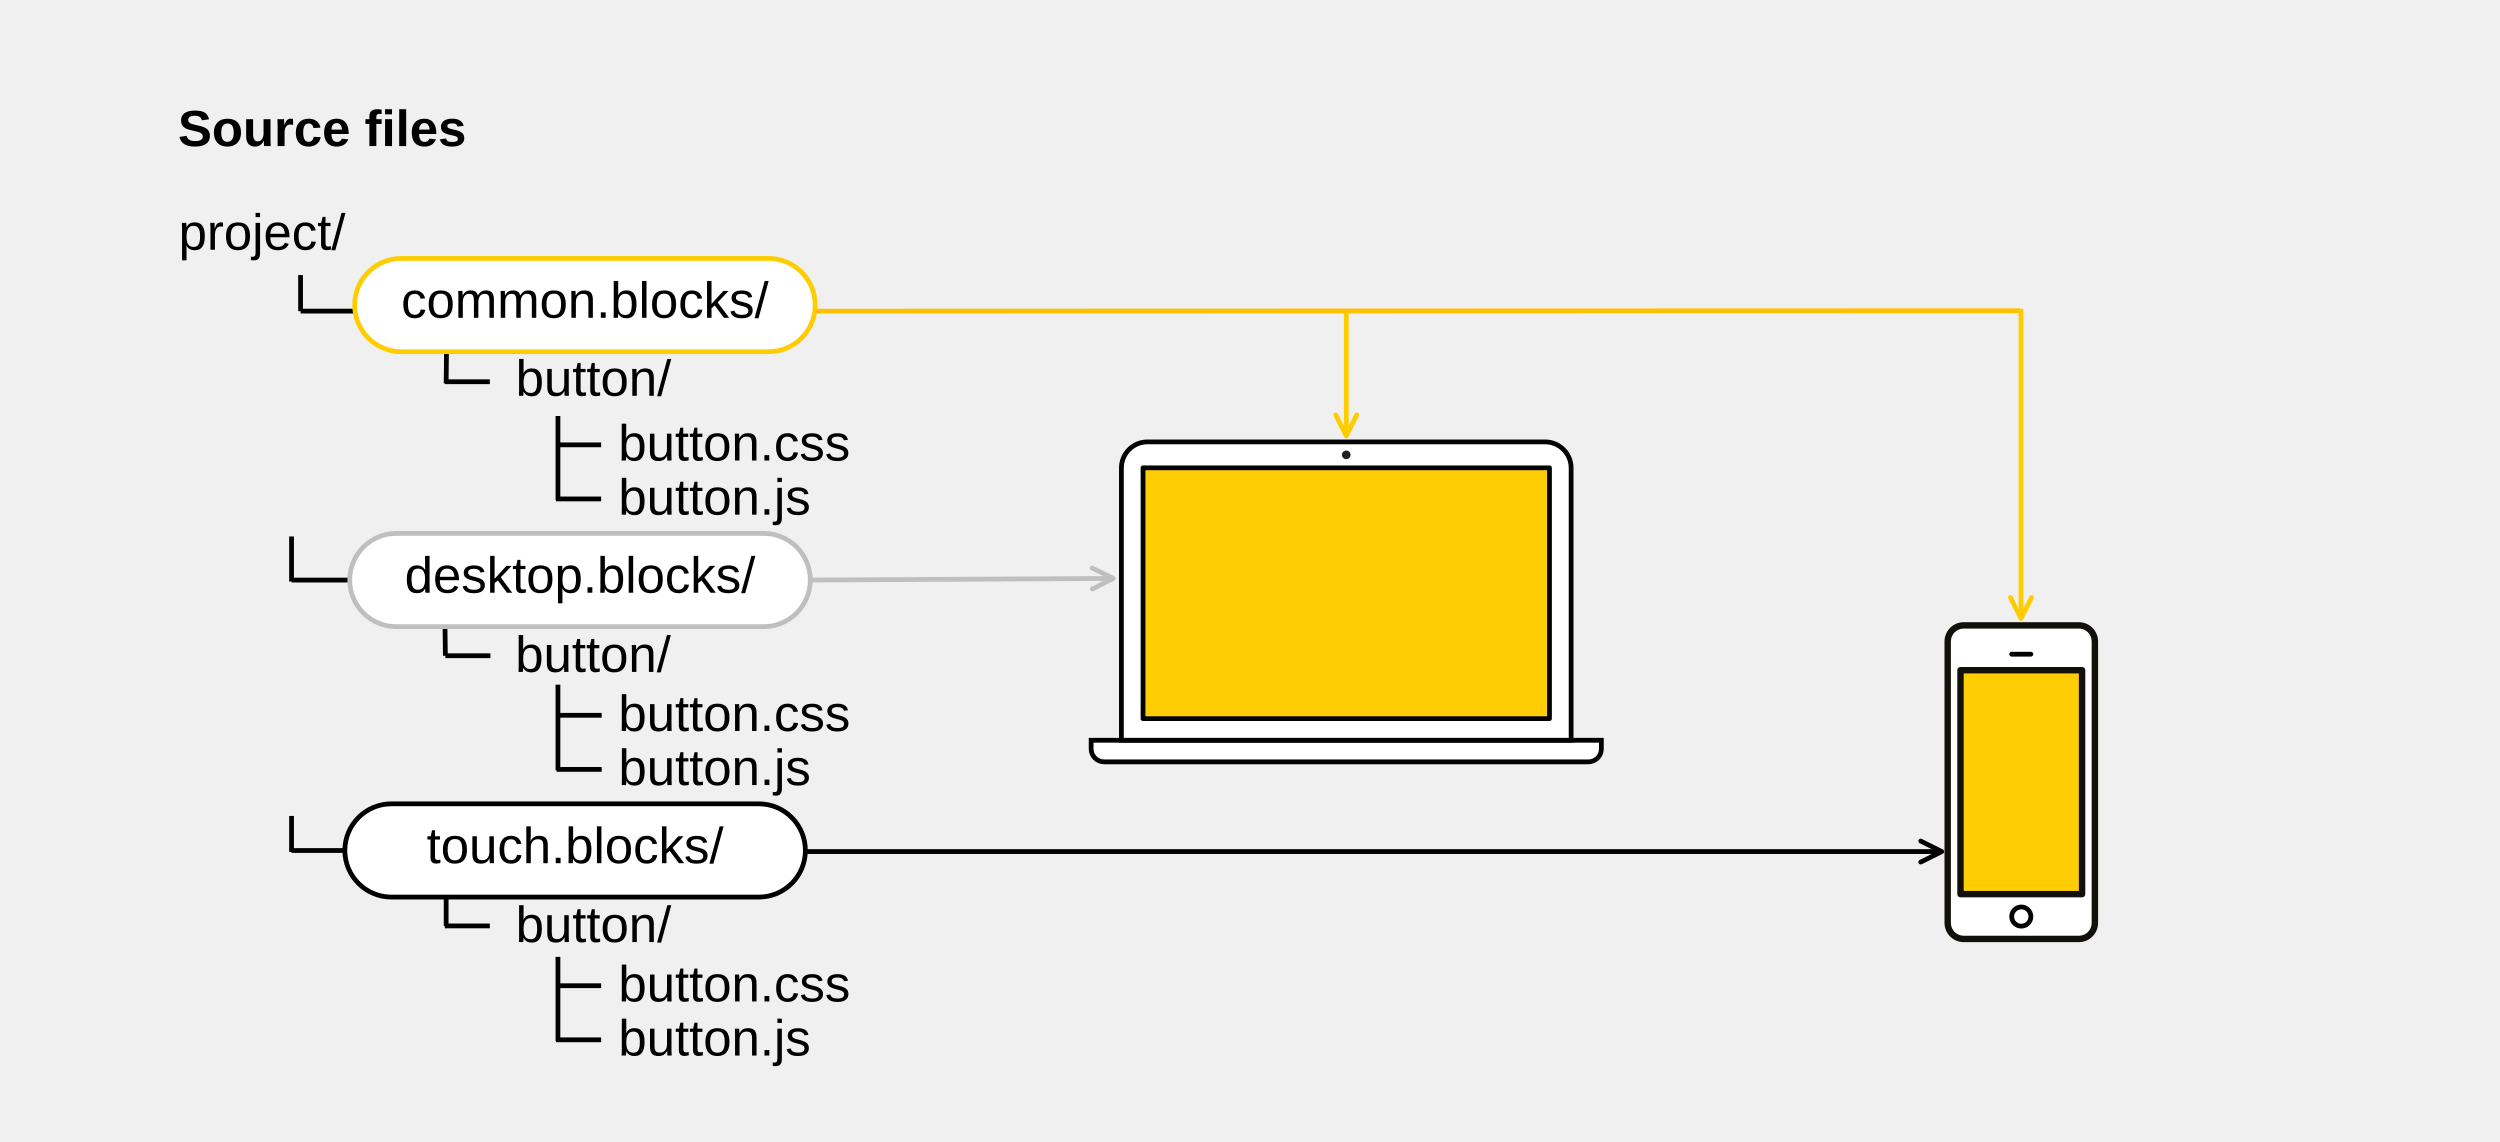
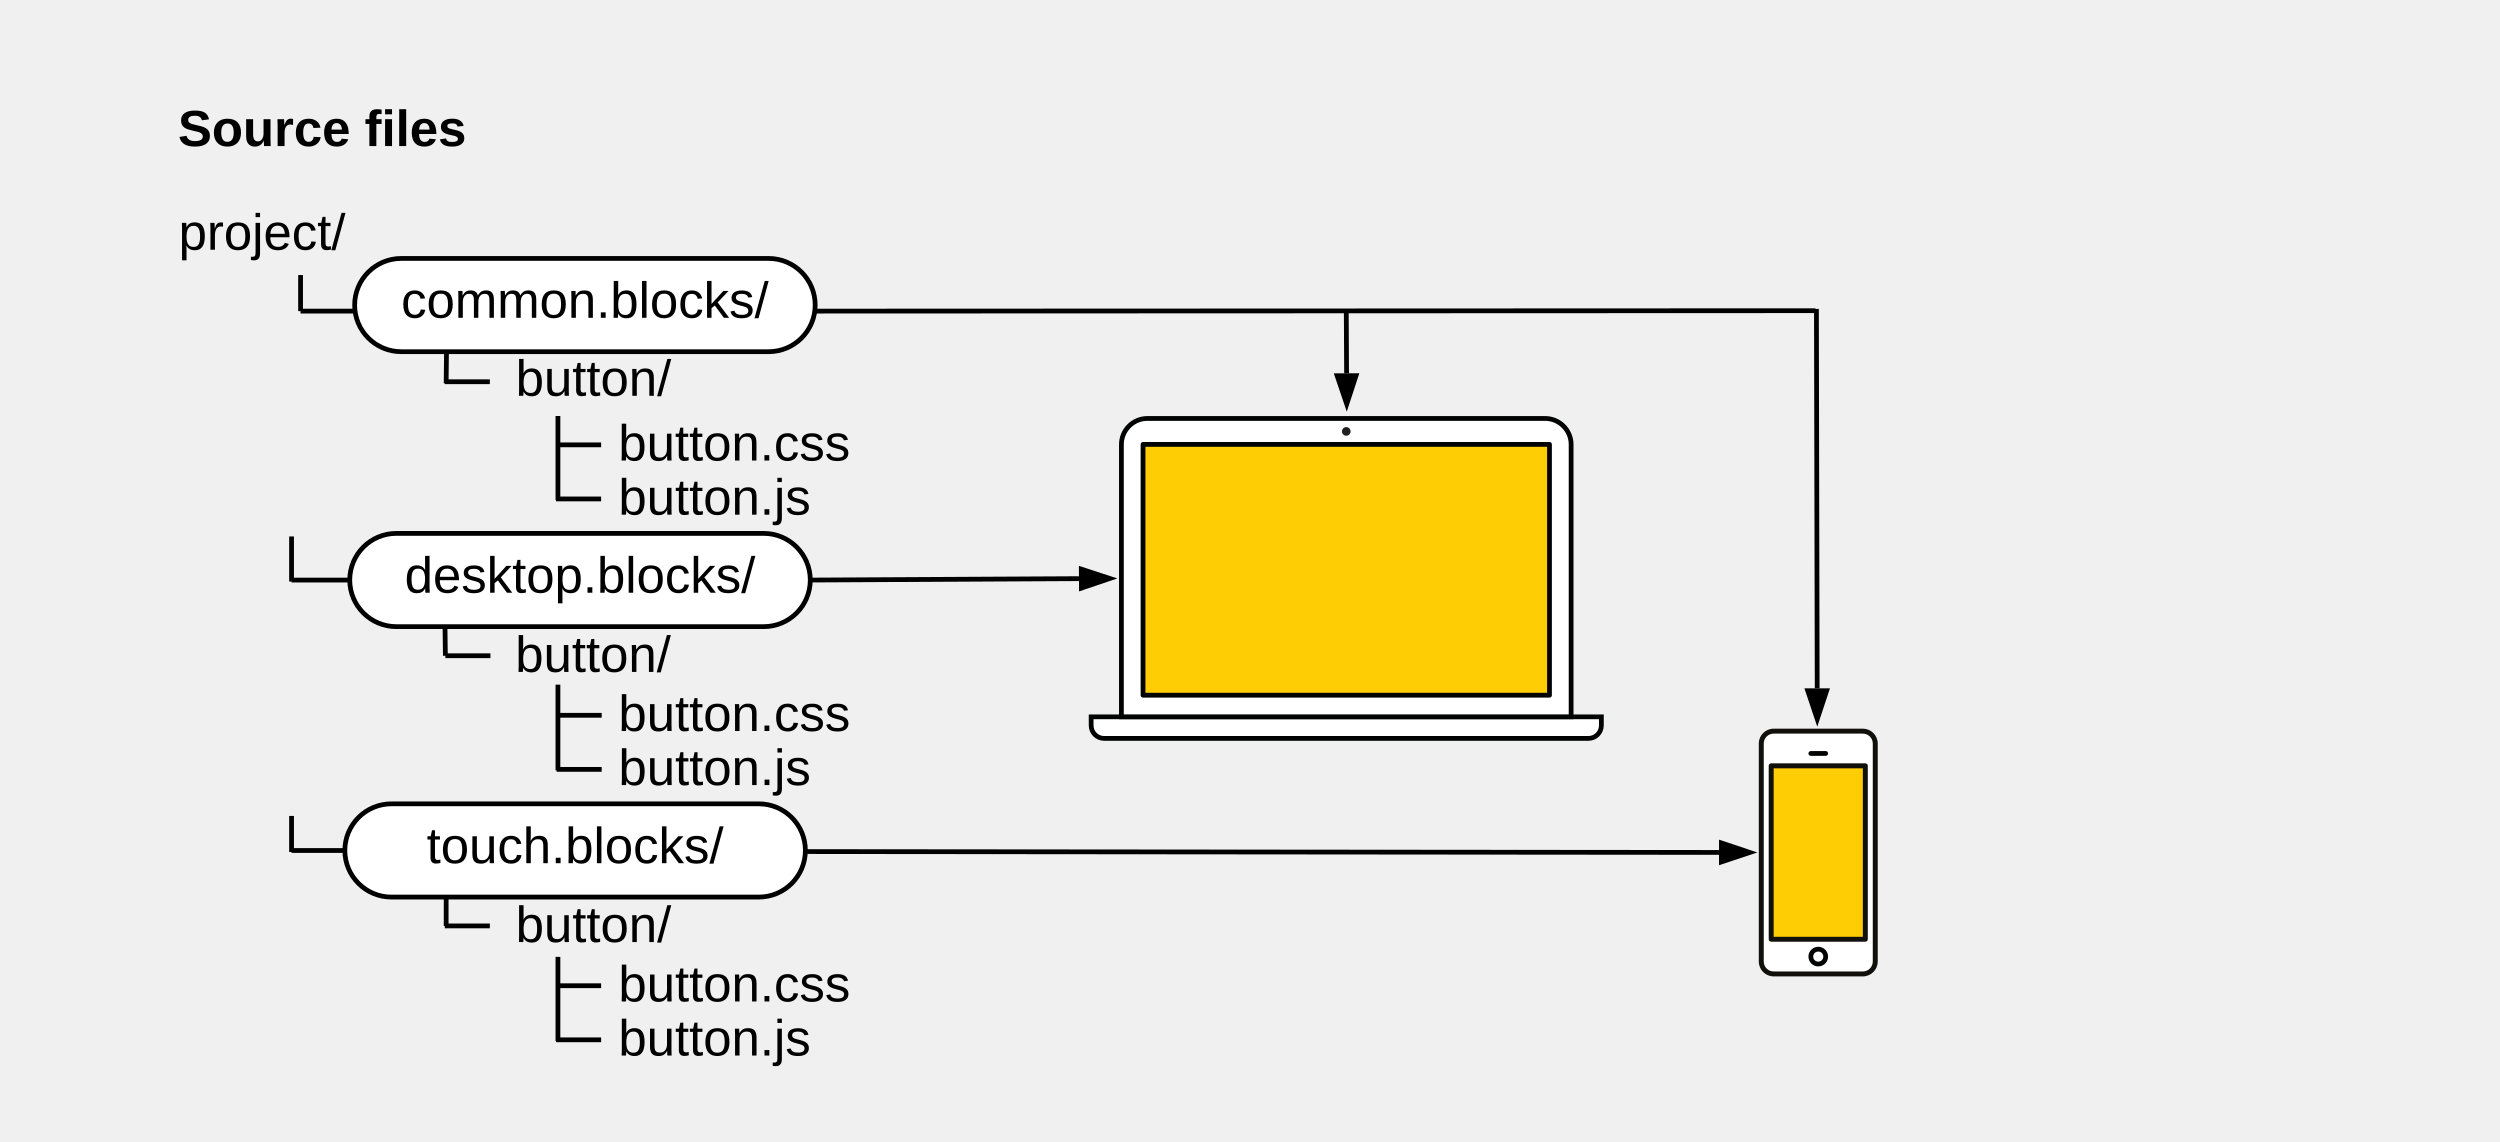
- <svg xmlns="http://www.w3.org/2000/svg" xmlns:xlink="http://www.w3.org/1999/xlink" width="786" height="359" viewBox="0 0 785.578 359.054" xml:space="preserve" color-interpolation-filters="sRGB" class="st28">
+ <svg xmlns="http://www.w3.org/2000/svg" xmlns:xlink="http://www.w3.org/1999/xlink" width="786" height="359" viewBox="0 0 785.578 359.054" xml:space="preserve" color-interpolation-filters="sRGB" class="st19">
  <style type="text/css">
	
		.st1 {fill:#ffcc00;stroke:none;stroke-linecap:round;stroke-linejoin:round;stroke-width:0.72}
		.st2 {fill:none;marker-end:url(#mrkr13-6);stroke:none;stroke-linecap:butt;stroke-width:1.5}
		.st3 {fill:#ffcc00;fill-opacity:1;stroke:#ffcc00;stroke-opacity:1;stroke-width:0.373}
		.st4 {fill:#000000;font-family:Arial;font-size:1.333em;font-weight:bold}
		.st5 {stroke:#000000;stroke-linecap:butt;stroke-width:1.5}
		.st6 {fill:#000000;font-family:Arial;font-size:1.333em}
- 		.st7 {fill:#ffffff;marker-end:url(#mrkr13-136);stroke:#bfbfbf;stroke-linecap:butt;stroke-width:1.5}
- 		.st8 {fill:#bfbfbf;fill-opacity:1;stroke:#bfbfbf;stroke-opacity:1;stroke-width:0.373}
- 		.st9 {fill:#ffffff;marker-end:url(#mrkr13-6);stroke:#ffcc00;stroke-linecap:butt;stroke-width:1.5}
- 		.st10 {fill:#ffffff;marker-end:url(#mrkr13-145);stroke:#000000;stroke-linecap:butt;stroke-width:1.5}
- 		.st11 {fill:#000000;fill-opacity:1;stroke:#000000;stroke-opacity:1;stroke-width:0.373}
- 		.st12 {fill:#ffffff;stroke:#010202;stroke-linecap:butt;stroke-width:1.5}
- 		.st13 {fill:#202021;stroke:none;stroke-linecap:butt;stroke-width:1.5}
- 		.st14 {fill:#ffcc09;stroke:#010202;stroke-linecap:butt;stroke-width:1.5}
- 		.st15 {fill:none}
- 		.st16 {stroke:#010202;stroke-linecap:round;stroke-linejoin:round;stroke-width:1.5}
- 		.st17 {fill:#ffcd04;stroke:#010202;stroke-linecap:round;stroke-linejoin:round;stroke-width:1.5}
- 		.st18 {fill:#ffffff;stroke:none;stroke-linecap:butt;stroke-width:1.5}
- 		.st19 {fill:#12100b;stroke:none;stroke-linecap:butt;stroke-width:1.5}
- 		.st20 {fill:#ffcd04;stroke:none;stroke-linecap:butt;stroke-width:1.5}
- 		.st21 {marker-end:url(#mrkr3-198);stroke:#000000;stroke-linecap:butt;stroke-width:1.5}
- 		.st22 {fill:#000000;fill-opacity:1;stroke:#000000;stroke-opacity:1;stroke-width:0.455}
- 		.st23 {marker-end:url(#mrkr3-205);stroke:#bfbfbf;stroke-linecap:butt;stroke-width:1.5}
- 		.st24 {fill:#bfbfbf;fill-opacity:1;stroke:#bfbfbf;stroke-opacity:1;stroke-width:0.455}
- 		.st25 {marker-end:url(#mrkr3-212);stroke:#ffcc00;stroke-linecap:butt;stroke-width:1.5}
- 		.st26 {fill:#ffcc00;fill-opacity:1;stroke:#ffcc00;stroke-opacity:1;stroke-width:0.455}
- 		.st27 {stroke:#ffc000;stroke-linecap:butt;stroke-width:1.5}
- 		.st28 {fill:none;fill-rule:evenodd;font-size:12px;overflow:visible;stroke-linecap:square;stroke-miterlimit:3}
+ 		.st7 {fill:#ffffff;marker-end:url(#mrkr13-136);stroke:#000000;stroke-linecap:butt;stroke-width:1.5}
+ 		.st8 {fill:#000000;fill-opacity:1;stroke:#000000;stroke-opacity:1;stroke-width:0.373}
+ 		.st9 {fill:#ffffff;stroke:#010202;stroke-linecap:butt;stroke-width:1.5}
+ 		.st10 {fill:#202021;stroke:none;stroke-linecap:butt;stroke-width:1.5}
+ 		.st11 {fill:#ffcc09;stroke:#010202;stroke-linecap:butt;stroke-width:1.5}
+ 		.st12 {fill:none}
+ 		.st13 {stroke:#010202;stroke-linecap:round;stroke-linejoin:round;stroke-width:1.5}
+ 		.st14 {fill:#ffcd04;stroke:#010202;stroke-linecap:round;stroke-linejoin:round;stroke-width:1.5}
+ 		.st15 {fill:#ffffff;stroke:none;stroke-linecap:butt;stroke-width:1.5}
+ 		.st16 {fill:#12100b;stroke:none;stroke-linecap:butt;stroke-width:1.5}
+ 		.st17 {fill:#ffcd04;stroke:none;stroke-linecap:butt;stroke-width:1.5}
+ 		.st18 {marker-end:url(#mrkr13-136);stroke:#000000;stroke-linecap:butt;stroke-width:1.5}
+ 		.st19 {fill:none;fill-rule:evenodd;font-size:12px;overflow:visible;stroke-linecap:square;stroke-miterlimit:3}
	
	</style>
  <defs id="Patterns_And_Gradients">
    <linearGradient id="grad0-11" x1="0" y1="0" x2="1" y2="0" gradientTransform="rotate(270 0.5 0.5)">
      <stop offset="0" stop-color="#f2f2f2" stop-opacity="1" />
      <stop offset="1" stop-color="#ffffff" stop-opacity="1" />
    </linearGradient>
-     <linearGradient id="grad0-217" x1="0" y1="0" x2="1" y2="0" gradientTransform="rotate(270 0.5 0.5)">
-       <stop offset="0" stop-color="#ffce3c" stop-opacity="1" />
-       <stop offset="1" stop-color="#ffc000" stop-opacity="1" />
-     </linearGradient>
  </defs>
  <defs id="Markers">
    <g id="lend13">
      <path d="M 3 1 L 0 0 L 3 -1 L 3 1 " style="stroke:none" />
    </g>
    <marker id="mrkr13-6" class="st3" refX="-8.04" orient="auto" markerUnits="strokeWidth" overflow="visible">
      <use xlink:href="#lend13" transform="scale(-2.68,-2.68) " />
    </marker>
    <marker id="mrkr13-136" class="st8" refX="-8.04" orient="auto" markerUnits="strokeWidth" overflow="visible">
      <use xlink:href="#lend13" transform="scale(-2.68,-2.68) " />
    </marker>
-     <marker id="mrkr13-145" class="st11" refX="-8.04" orient="auto" markerUnits="strokeWidth" overflow="visible">
-       <use xlink:href="#lend13" transform="scale(-2.68,-2.68) " />
-     </marker>
-     <g id="lend3">
-       <path d="M 2 1 L 0 0 L 2 -1 " style="stroke-linecap:round;stroke-linejoin:round;fill:none" />
-     </g>
-     <marker id="mrkr3-198" class="st22" orient="auto" markerUnits="strokeWidth" overflow="visible">
-       <use xlink:href="#lend3" transform="scale(-2.2,-2.2) " />
-     </marker>
-     <marker id="mrkr3-205" class="st24" orient="auto" markerUnits="strokeWidth" overflow="visible">
-       <use xlink:href="#lend3" transform="scale(-2.2,-2.2) " />
-     </marker>
-     <marker id="mrkr3-212" class="st26" orient="auto" markerUnits="strokeWidth" overflow="visible">
-       <use xlink:href="#lend3" transform="scale(-2.2,-2.2) " />
-     </marker>
  </defs>
  <g>
    <g id="shape212-1" transform="translate(164.026,-332.086)">
      <path d="M0 359.05 L134.31 359.05 L0 359.05 Z" class="st1" />
    </g>
    <g id="shape213-3" transform="translate(34.4279,-303.74)">
      <rect x="0" y="330.708" width="133.228" height="28.346" class="st2" />
      <text x="21.26" y="349.68" class="st4">Source files</text>
    </g>
    <g id="shape214-8" transform="translate(499.208,109.374) rotate(90.5963)">
      <path d="M0 359.05 L14.88 359.05" class="st5" />
    </g>
    <g id="shape215-13" transform="translate(139.593,-239.012)">
      <path d="M0 359.05 L14.17 359.05" class="st5" />
    </g>
    <g id="shape216-17" transform="translate(144.142,-229.472)">
      <rect x="0" y="339.212" width="84.419" height="19.843" class="st2" />
      <text x="17.74" y="353.93" class="st6">button/</text>
    </g>
    <g id="shape217-21" transform="translate(174.581,-219.169)">
      <path d="M0 359.05 L14.17 359.05" class="st5" />
    </g>
    <g id="shape218-25" transform="translate(39.8268,-275.393)">
      <rect x="0" y="339.212" width="84.601" height="19.843" class="st2" />
      <text x="16.07" y="353.93" class="st6">project/</text>
    </g>
    <g id="shape219-29" transform="translate(94.2389,-261.22)">
      <path d="M0 359.05 L19.84 359.05" class="st5" />
    </g>
    <g id="shape220-33" transform="translate(453.293,86.4957) rotate(90)">
      <path d="M0 359.05 L11.34 359.05" class="st5" />
    </g>
    <g id="shape221-37" transform="translate(534.222,130.814) rotate(90)">
      <path d="M0 359.05 L26.46 359.05" class="st5" />
    </g>
    <g id="shape222-41" transform="translate(181.701,-197.059)">
      <rect x="0" y="349.133" width="85.451" height="9.921" class="st2" />
      <text x="12.48" y="358.89" class="st6">button.js</text>
    </g>
    <g id="shape223-45" transform="translate(187.937,-214.067)">
      <rect x="0" y="349.133" width="85.377" height="9.921" class="st2" />
      <text x="6.22" y="358.89" class="st6">button.css</text>
    </g>
    <g id="shape224-49" transform="translate(174.581,-202.161)">
      <path d="M0 359.05 L14.17 359.05" class="st5" />
    </g>
    <g id="shape225-53" transform="translate(498.63,188.816) rotate(89.2507)">
      <path d="M0 359.05 L12.69 359.05" class="st5" />
    </g>
    <g id="shape226-57" transform="translate(139.772,-152.854)">
      <path d="M0 359.05 L14.17 359.05" class="st5" />
    </g>
    <g id="shape227-61" transform="translate(143.7,-142.65)">
      <rect x="0" y="339.212" width="85.039" height="19.843" class="st2" />
      <text x="18.05" y="353.93" class="st6">button/</text>
    </g>
    <g id="shape228-65" transform="translate(174.76,-134.13)">
      <path d="M0 359.05 L14.17 359.05" class="st5" />
    </g>
    <g id="shape229-69" transform="translate(91.4042,-176.649)">
      <path d="M0 359.05 L19.84 359.05" class="st5" />
    </g>
    <g id="shape230-73" transform="translate(450.459,168.7) rotate(90)">
      <path d="M0 359.05 L14.17 359.05" class="st5" />
    </g>
    <g id="shape231-77" transform="translate(534.222,215.287) rotate(90)">
      <path d="M0 359.05 L26.95 359.05" class="st5" />
    </g>
    <g id="shape232-81" transform="translate(182.126,-112.019)">
      <rect x="0" y="349.133" width="84.638" height="9.921" class="st2" />
      <text x="12.08" y="358.89" class="st6">button.js</text>
    </g>
    <g id="shape233-85" transform="translate(188.362,-129.027)">
      <rect x="0" y="349.133" width="84.564" height="9.921" class="st2" />
      <text x="5.82" y="358.89" class="st6">button.css</text>
    </g>
    <g id="shape234-89" transform="translate(174.76,-117.122)">
      <path d="M0 359.05 L14.17 359.05" class="st5" />
    </g>
    <g id="shape235-93" transform="translate(499.073,272.956) rotate(90)">
      <path d="M0 359.05 L18.2 359.05" class="st5" />
    </g>
    <g id="shape236-97" transform="translate(139.593,-67.8972)">
      <path d="M0 359.05 L14.17 359.05" class="st5" />
    </g>
    <g id="shape237-101" transform="translate(144.142,-57.6924)">
      <rect x="0" y="339.212" width="84.419" height="19.843" class="st2" />
      <text x="17.74" y="353.93" class="st6">button/</text>
    </g>
    <g id="shape238-105" transform="translate(174.581,-49.0903)">
      <path d="M0 359.05 L14.17 359.05" class="st5" />
    </g>
    <g id="shape239-109" transform="translate(91.4042,-91.61)">
      <path d="M0 359.05 L19.84 359.05" class="st5" />
    </g>
    <g id="shape240-113" transform="translate(450.459,256.574) rotate(90)">
      <path d="M0 359.05 L11.34 359.05" class="st5" />
    </g>
    <g id="shape241-117" transform="translate(534.222,300.893) rotate(90)">
      <path d="M0 359.05 L26.46 359.05" class="st5" />
    </g>
    <g id="shape242-121" transform="translate(181.701,-26.9801)">
      <rect x="0" y="349.133" width="85.451" height="9.921" class="st2" />
      <text x="12.48" y="358.89" class="st6">button.js</text>
    </g>
    <g id="shape243-125" transform="translate(188.362,-43.988)">
      <rect x="0" y="349.133" width="84.564" height="9.921" class="st2" />
      <text x="5.82" y="358.89" class="st6">button.css</text>
    </g>
    <g id="shape244-129" transform="translate(174.581,-32.0825)">
      <path d="M0 359.05 L14.17 359.05" class="st5" />
    </g>
    <g id="shape245-133" transform="translate(109.706,-162.007)">
      <rect x="0" y="329.73" width="144.813" height="29.324" rx="14.662" ry="14.662" class="st7" />
      <text x="17.27" y="348.39" class="st6">desktop.blocks/</text>
    </g>
    <g id="shape246-138" transform="translate(111.247,-248.464)">
-       <rect x="0" y="329.73" width="144.813" height="29.324" rx="14.662" ry="14.662" class="st9" />
+       <rect x="0" y="329.73" width="144.813" height="29.324" rx="14.662" ry="14.662" class="st7" />
      <text x="14.61" y="348.39" class="st6">common.blocks/</text>
    </g>
    <g id="shape247-142" transform="translate(108.166,-76.968)">
-       <rect x="0" y="329.73" width="144.813" height="29.324" rx="14.662" ry="14.662" class="st10" />
+       <rect x="0" y="329.73" width="144.813" height="29.324" rx="14.662" ry="14.662" class="st7" />
      <text x="25.72" y="348.39" class="st6">touch.blocks/</text>
    </g>
-     <g id="group248-147" transform="translate(328.664,-119.488)">
-       <g id="group249-148" transform="translate(14.1732,5.68434E-014)">
-         <g id="shape250-149">
-           <path d="M85.66 352.26 L69.34 352.26 L0 352.26 L0 353.62 L0 354.98 C-0 357.22 1.84 359.05 4.08 359.05 L156.36          359.05 C158.61 359.05 160.44 357.22 160.44 354.98 L160.44 353.62 L160.44 352.26 L85.66 352.26 Z" class="st12" />
-         </g>
-         <g id="shape251-151" transform="translate(9.51768,-6.79835)">
-           <path d="M133.25 265.24 L8.16 265.24 C3.67 265.24 0 268.91 0 273.4 L0 359.05 L59.83 359.05 L66.62 359.05 L67.98          359.05 L76.14 359.05 L141.41 359.05 L141.41 273.4 C141.41 268.91 137.73 265.24 133.25 265.24 Z" class="st12" />
-         </g>
-         <g id="shape252-153" transform="translate(78.8608,-95.1768)">
-           <path d="M2.72 357.69 C2.72 358.45 2.11 359.05 1.36 359.05 C0.61 359.05 0 358.45 0 357.69 C0 356.94 0.61 356.33          1.36 356.33 C2.11 356.33 2.72 356.94 2.72 357.69 Z" class="st13" />
-         </g>
-         <g id="group253-155" transform="translate(50.3078,-27.1934)">
-           <g id="shape254-156">
-             <path d="M35.35 334.58 L24.47 334.58 C24.47 318.26 33.99 306.03 33.99 306.03 L4.08 306.03 C1.84 306.03 0           307.86 0 310.11 L0 354.98 C-0 357.22 1.84 359.05 4.08 359.05 L35.96 359.05 C32.97 346.41 35.35           334.58 35.35 334.58 Z" class="st14" />
-           </g>
-           <g id="group255-158" transform="translate(8.15801,5.68434E-014)">
-             <g id="shape256-159" transform="translate(2.51799E-013,-12.237)">
-               <path d="M0 353.62 C-0 353.62 9.52 359.05 21.75 359.05 C33.99 359.05 43.51 353.62 43.51 353.62 L0 353.62            Z" class="st15" />
-               <path d="M0 353.62 C-0 353.62 9.52 359.05 21.75 359.05 C33.99 359.05 43.51 353.62 43.51 353.62" class="st16" />
-             </g>
-             <g id="shape257-162" transform="translate(6.79835,-36.7111)">
-               <path d="M0 353.62 L0 359.05 L0 353.62 Z" class="st15" />
-               <path d="M0 353.62 L0 359.05" class="st16" />
-             </g>
-             <g id="shape258-165" transform="translate(33.9917,-36.7111)">
-               <path d="M0 353.62 L0 359.05 L0 353.62 Z" class="st15" />
-               <path d="M0 353.62 L0 359.05" class="st16" />
-             </g>
-             <g id="shape259-168" transform="translate(25.8337,5.68434E-014)">
-               <path d="M1.97 359.05 L21.75 359.05 C24 359.05 25.83 357.22 25.83 354.98 L25.83 310.11 C25.83 307.86            24 306.03 21.75 306.03 L0 306.03 L1.97 359.05 Z" class="st15" />
-               <path d="M1.97 359.05 L21.75 359.05 C24 359.05 25.83 357.22 25.83 354.98 L25.83 310.11 C25.83 307.86            24 306.03 21.75 306.03 L0 306.03" class="st16" />
-             </g>
-           </g>
-         </g>
-         <g id="shape260-171" transform="translate(16.316,-13.5967)">
-           <rect x="0" y="280.194" width="127.809" height="78.861" class="st17" />
+     <g id="group248-146" transform="translate(328.664,-126.858)">
+       <g id="group249-147" transform="translate(14.1732,5.68434E-014)">
+         <g id="shape250-148">
+           <path d="M85.66 352.26 L69.34 352.26 L0 352.26 L0 353.62 L0 354.98 C-0 357.22 1.84 359.05 4.08 359.05 L156.36          359.05 C158.61 359.05 160.44 357.22 160.44 354.98 L160.44 353.62 L160.44 352.26 L85.66 352.26 Z" class="st9" />
+         </g>
+         <g id="shape251-150" transform="translate(9.51768,-6.79835)">
+           <path d="M133.25 265.24 L8.16 265.24 C3.67 265.24 0 268.91 0 273.4 L0 359.05 L59.83 359.05 L66.62 359.05 L67.98          359.05 L76.14 359.05 L141.41 359.05 L141.41 273.4 C141.41 268.91 137.73 265.24 133.25 265.24 Z" class="st9" />
+         </g>
+         <g id="shape252-152" transform="translate(78.8608,-95.1768)">
+           <path d="M2.72 357.69 C2.72 358.45 2.11 359.05 1.36 359.05 C0.61 359.05 0 358.45 0 357.69 C0 356.94 0.61 356.33          1.36 356.33 C2.11 356.33 2.72 356.94 2.72 357.69 Z" class="st10" />
+         </g>
+         <g id="group253-154" transform="translate(50.3078,-27.1934)">
+           <g id="shape254-155">
+             <path d="M35.35 334.58 L24.47 334.58 C24.47 318.26 33.99 306.03 33.99 306.03 L4.08 306.03 C1.84 306.03 0           307.86 0 310.11 L0 354.98 C-0 357.22 1.84 359.05 4.08 359.05 L35.96 359.05 C32.97 346.41 35.35           334.58 35.35 334.58 Z" class="st11" />
+           </g>
+           <g id="group255-157" transform="translate(8.15801,5.68434E-014)">
+             <g id="shape256-158" transform="translate(2.51799E-013,-12.237)">
+               <path d="M0 353.62 C-0 353.62 9.52 359.05 21.75 359.05 C33.99 359.05 43.51 353.62 43.51 353.62 L0 353.62            Z" class="st12" />
+               <path d="M0 353.62 C-0 353.62 9.52 359.05 21.75 359.05 C33.99 359.05 43.51 353.62 43.51 353.62" class="st13" />
+             </g>
+             <g id="shape257-161" transform="translate(6.79835,-36.7111)">
+               <path d="M0 353.62 L0 359.05 L0 353.62 Z" class="st12" />
+               <path d="M0 353.62 L0 359.05" class="st13" />
+             </g>
+             <g id="shape258-164" transform="translate(33.9917,-36.7111)">
+               <path d="M0 353.62 L0 359.05 L0 353.62 Z" class="st12" />
+               <path d="M0 353.62 L0 359.05" class="st13" />
+             </g>
+             <g id="shape259-167" transform="translate(25.8337,5.68434E-014)">
+               <path d="M1.97 359.05 L21.75 359.05 C24 359.05 25.83 357.22 25.83 354.98 L25.83 310.11 C25.83 307.86            24 306.03 21.75 306.03 L0 306.03 L1.97 359.05 Z" class="st12" />
+               <path d="M1.97 359.05 L21.75 359.05 C24 359.05 25.83 357.22 25.83 354.98 L25.83 310.11 C25.83 307.86            24 306.03 21.75 306.03 L0 306.03" class="st13" />
+             </g>
+           </g>
+         </g>
+         <g id="shape260-170" transform="translate(16.316,-13.5967)">
+           <rect x="0" y="280.194" width="127.809" height="78.861" class="st14" />
        </g>
      </g>
    </g>
-     <g id="group261-173" transform="translate(611.172,-62.7948)">
-       <g id="group262-174">
-         <g id="group263-175">
-           <g id="shape264-176" transform="translate(1.00616,-1.00616)">
-             <path d="M5.03 359.05 C2.26 359.05 0 356.79 0 354.02 L0 265.48 C0 262.71 2.26 260.45 5.03 260.45 L41.25 260.45           C44.02 260.45 46.28 262.71 46.28 265.48 L46.28 354.02 C46.28 356.79 44.02 359.05 41.25 359.05           L5.03 359.05 Z" class="st18" />
-           </g>
-           <g id="shape265-178">
-             <path d="M42.26 260.45 C44.47 260.45 46.28 262.26 46.28 264.48 L46.28 353.02 C46.28 355.23 44.47 357.04 42.26           357.04 L6.04 357.04 C3.82 357.04 2.01 355.23 2.01 353.02 L2.01 264.48 C2.01 262.26 3.82 260.45           6.04 260.45 L42.26 260.45 ZM42.26 258.44 L6.04 258.44 C2.72 258.44 0 261.16 0 264.48 L0 353.02           C-0 356.34 2.72 359.05 6.04 359.05 L42.26 359.05 C45.58 359.05 48.3 356.34 48.3 353.02 L48.3           264.48 C48.3 261.16 45.58 258.44 42.26 258.44 Z" class="st19" />
-           </g>
-         </g>
-         <g id="group266-180" transform="translate(4.02462,-14.0862)">
-           <g id="shape267-181" transform="translate(1.00616,-1.00616)">
-             <rect x="0" y="288.623" width="38.234" height="70.431" class="st20" />
-           </g>
-           <g id="shape268-183">
-             <path d="M38.23 288.62 L38.23 357.04 L2.01 357.04 L2.01 288.62 L38.23 288.62 ZM39.24 286.61 L1.01 286.61           C0.45 286.61 0 287.06 0 287.62 L0 358.05 C0 358.6 0.45 359.05 1.01 359.05 L39.24 359.05 C39.79           359.05 40.25 358.6 40.25 358.05 L40.25 287.62 C40.25 287.06 39.79 286.61 39.24 286.61 Z" class="st19" />
-           </g>
-         </g>
-         <g id="shape269-185" transform="translate(21.1293,-5.03078)">
-           <ellipse cx="3.018" cy="356.036" rx="3.018" ry="3.018" class="st12" />
-         </g>
-         <g id="shape270-187" transform="translate(27.1662,627.555) rotate(180)">
-           <path d="M0 359.05 L6.04 359.05" class="st16" />
-         </g>
-         <g id="shape271-190" transform="translate(18.1108,-90.554)">
+     <g id="group261-172" transform="translate(552.778,-52.0232)">
+       <g id="group262-173">
+         <g id="group263-174">
+           <g id="shape264-175" transform="translate(0.779066,-0.779066)">
+             <path d="M3.9 359.05 C1.75 359.05 0 357.3 0 355.16 L0 286.6 C0 284.46 1.75 282.71 3.9 282.71 L31.94 282.71           C34.08 282.71 35.84 284.46 35.84 286.6 L35.84 355.16 C35.84 357.3 34.08 359.05 31.94 359.05           L3.9 359.05 Z" class="st15" />
+           </g>
+           <g id="shape265-177">
+             <path d="M32.72 282.71 C34.43 282.71 35.84 284.11 35.84 285.82 L35.84 354.38 C35.84 356.09 34.43 357.5 32.72           357.5 L4.67 357.5 C2.96 357.5 1.56 356.09 1.56 354.38 L1.56 285.82 C1.56 284.11 2.96 282.71           4.67 282.71 L32.72 282.71 ZM32.72 281.15 L4.67 281.15 C2.1 281.15 0 283.25 0 285.82 L0 354.38           C0 356.95 2.1 359.05 4.67 359.05 L32.72 359.05 C35.29 359.05 37.4 356.95 37.4 354.38 L37.4 285.82           C37.4 283.25 35.29 281.15 32.72 281.15 Z" class="st16" />
+           </g>
+         </g>
+         <g id="group266-179" transform="translate(3.11626,-10.9069)">
+           <g id="shape267-180" transform="translate(0.779066,-0.779066)">
+             <rect x="0" y="304.52" width="29.605" height="54.535" class="st17" />
+           </g>
+           <g id="shape268-182">
+             <path d="M29.6 304.52 L29.6 357.5 L1.56 357.5 L1.56 304.52 L29.6 304.52 ZM30.38 302.96 L0.78 302.96 C0.35           302.96 0 303.31 0 303.74 L0 358.28 C0 358.7 0.35 359.05 0.78 359.05 L30.38 359.05 C30.81 359.05           31.16 358.7 31.16 358.28 L31.16 303.74 C31.16 303.31 30.81 302.96 30.38 302.96 Z" class="st16" />
+           </g>
+         </g>
+         <g id="shape269-184" transform="translate(16.3604,-3.89533)">
+           <ellipse cx="2.337" cy="356.717" rx="2.337" ry="2.337" class="st9" />
+         </g>
+         <g id="shape270-186" transform="translate(21.0348,647.993) rotate(180)">
+           <path d="M0 359.05 L4.67 359.05" class="st13" />
+         </g>
+         <g id="shape271-189" transform="translate(14.0232,-70.1159)">
					</g>
-         <g id="shape272-191" transform="translate(24.1477,-94.5786)">
+         <g id="shape272-190" transform="translate(18.6976,-73.2322)">
					</g>
      </g>
    </g>
-     <g id="shape273-192" transform="translate(253.134,-91.2756)">
-       <path d="M0 359.05 L357.17 359.05" class="st21" />
-     </g>
-     <g id="shape274-199" transform="translate(252.038,-176.644) rotate(-0.308512)">
-       <path d="M0 359.05 L95.83 359.05" class="st23" />
-     </g>
-     <g id="shape275-206" transform="translate(782.112,97.8343) rotate(90)">
-       <path d="M0 359.05 L39.22 359.05" class="st25" />
-     </g>
-     <g id="shape276-213" transform="translate(994.278,97.0949) rotate(90)">
-       <path d="M0 359.05 L97.39 359.05" class="st25" />
-     </g>
-     <g id="shape277-220" transform="translate(255.899,-261.22) rotate(-0.0203105)">
-       <path d="M0 359.05 L378.93 359.05" class="st27" />
+     <g id="shape273-191" transform="translate(253.474,-91.2754) rotate(0.0542831)">
+       <path d="M0 359.05 L287.14 359.05" class="st18" />
+     </g>
+     <g id="shape274-196" transform="translate(252.063,-176.644) rotate(-0.304459)">
+       <path d="M0 359.05 L85.04 359.05" class="st18" />
+     </g>
+     <g id="shape275-201" transform="translate(782.108,96.0759) rotate(89.7194)">
+       <path d="M0 359.05 L19.55 359.05" class="st18" />
+     </g>
+     <g id="shape276-206" transform="translate(929.951,96.4145) rotate(89.8853)">
+       <path d="M0 359.05 L119.31 359.05" class="st18" />
+     </g>
+     <g id="shape277-211" transform="translate(255.873,-261.22) rotate(-0.0244648)">
+       <path d="M0 359.05 L314.59 359.05" class="st5" />
    </g>
  </g>
</svg>
